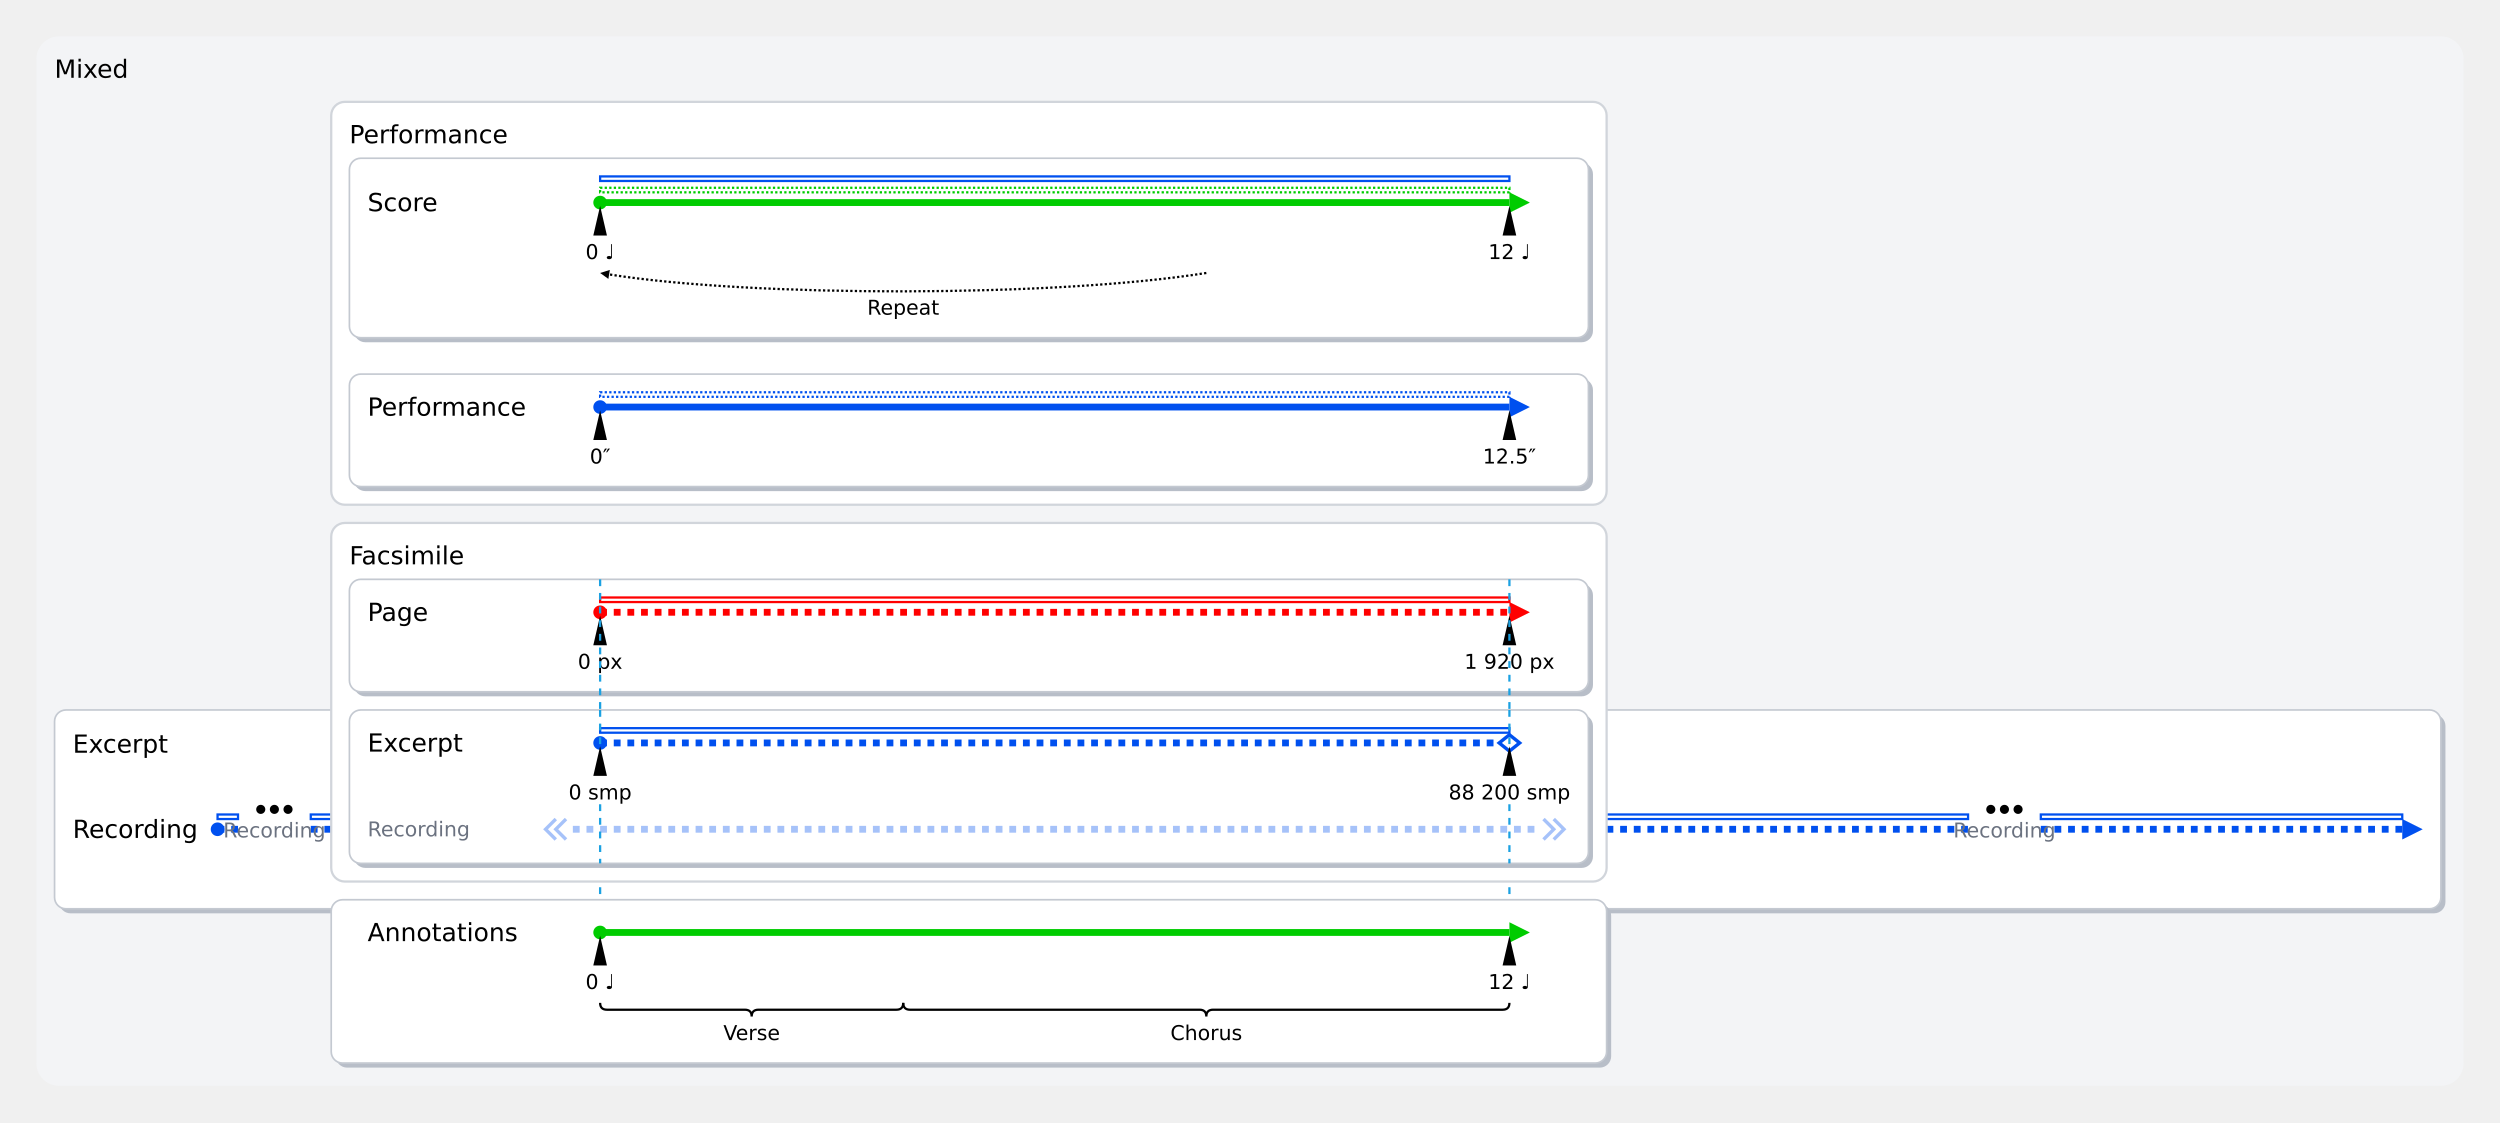
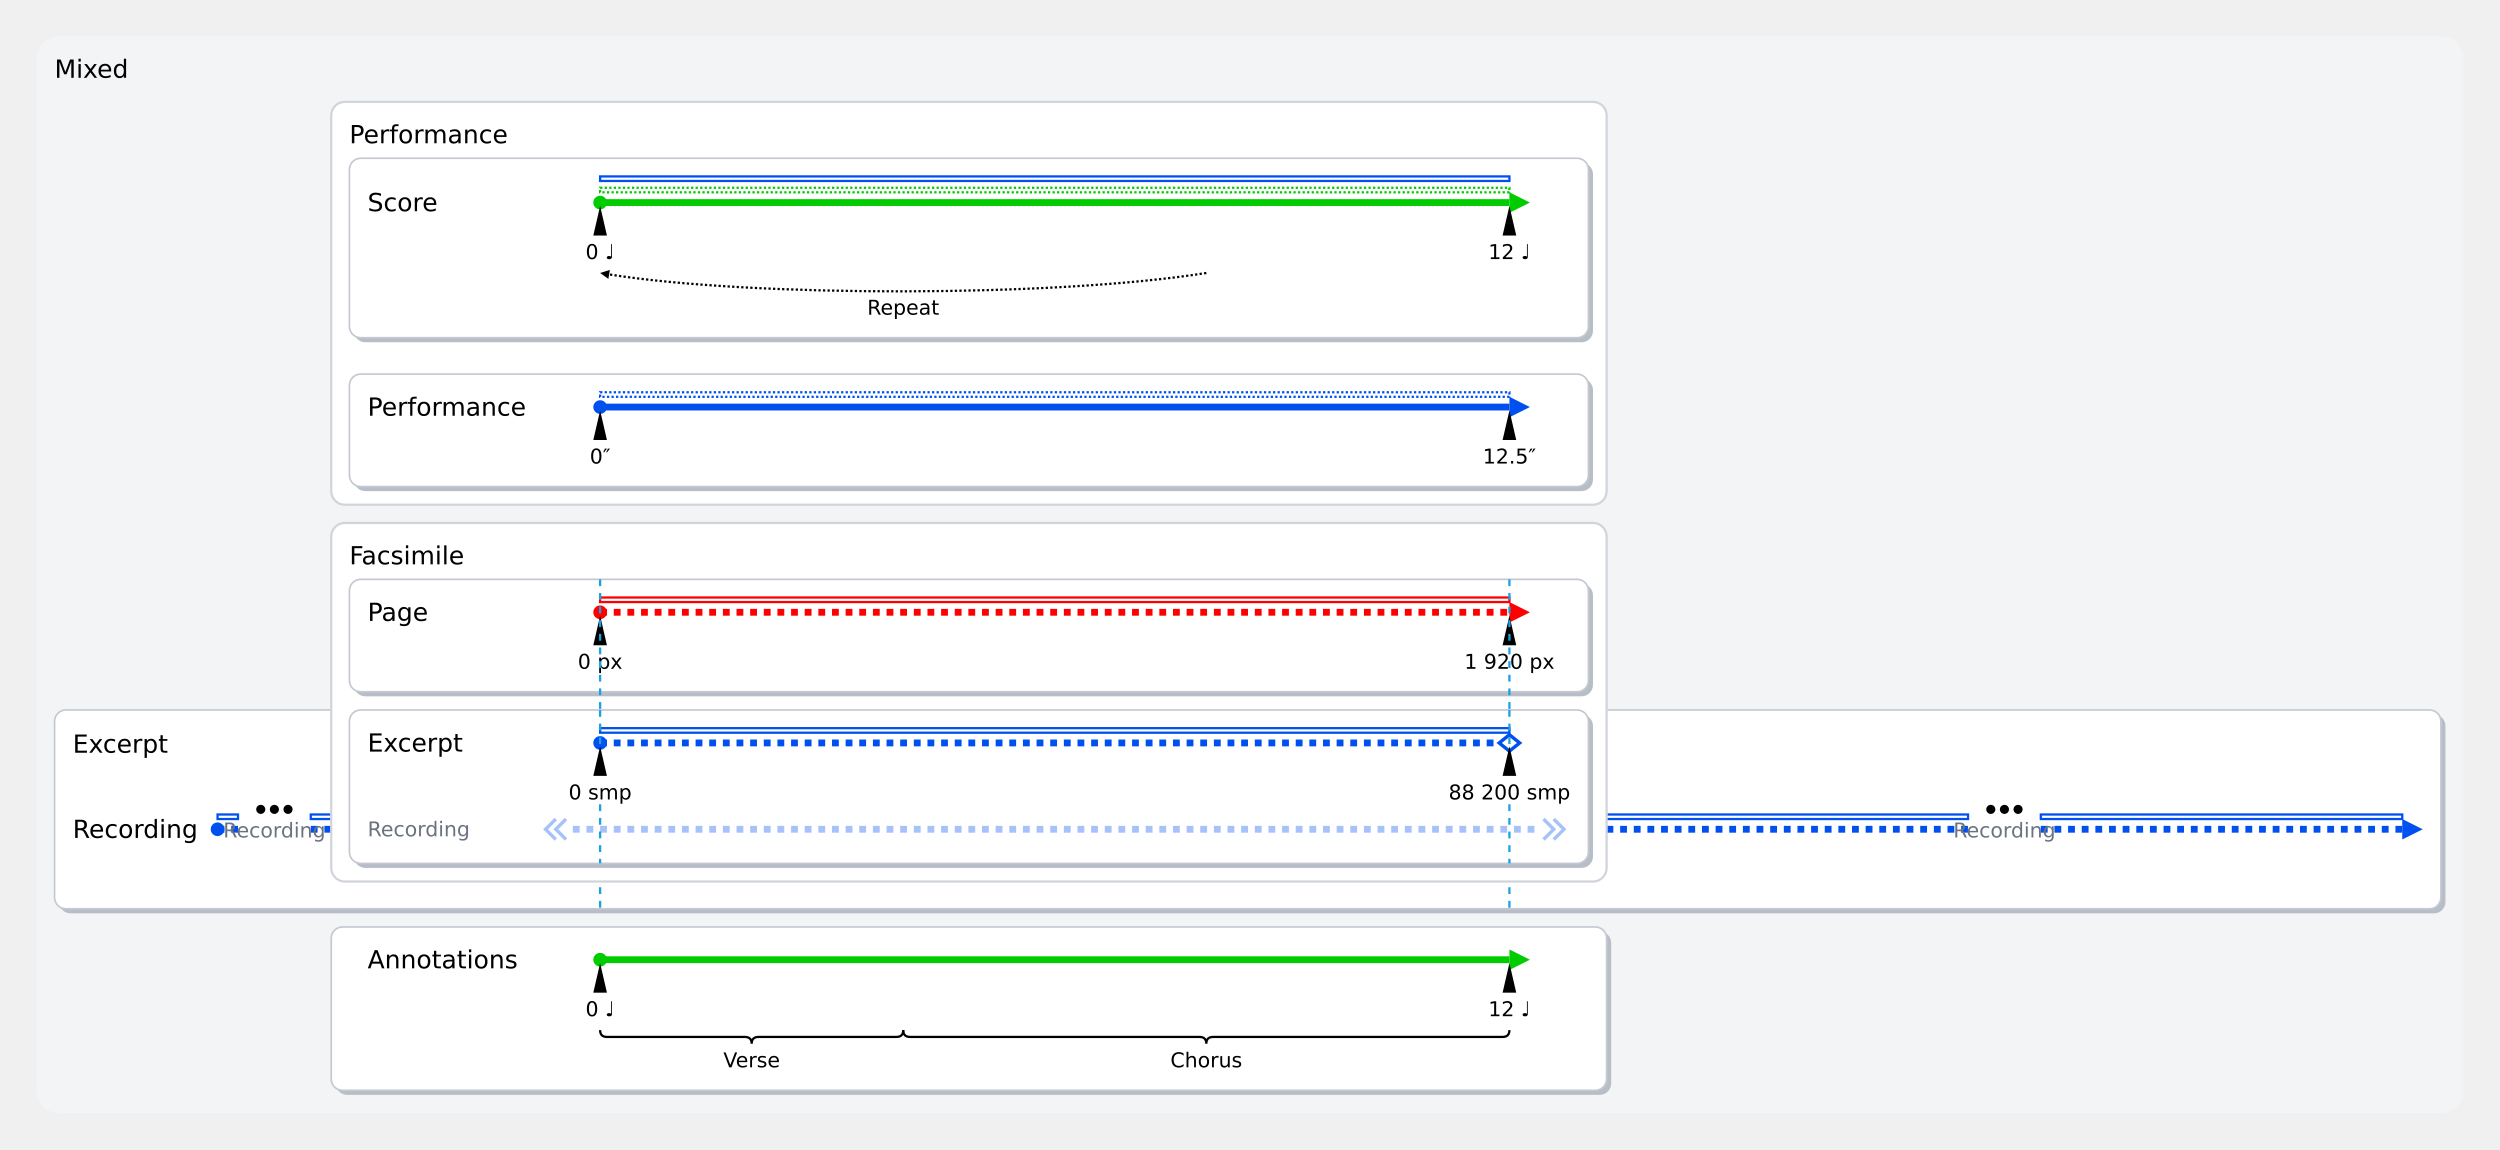
- <svg xmlns="http://www.w3.org/2000/svg" width="1099.756" height="493.652" viewBox="0 0 1099.756 493.652" font-family="DejaVu Sans, Noto Music" text-rendering="geometricPrecision" style="font-kerning:none;font-variant-ligatures:none">
+ <svg xmlns="http://www.w3.org/2000/svg" width="1099.756" height="505.629" viewBox="0 0 1099.756 505.629" font-family="DejaVu Sans, Noto Music" text-rendering="geometricPrecision" style="font-kerning:none;font-variant-ligatures:none">
  <g transform="translate(16 16)">
-     <rect x="0" y="0" width="1067.756" height="461.652" rx="10" fill="#F3F4F6" />
+     <rect x="0" y="0" width="1067.756" height="473.629" rx="10" fill="#F3F4F6" />
    <text data-part="name" x="8" y="18.21" text-anchor="start" font-size="11" fill="#000000">Mixed</text>
    <rect data-id="recording" data-part="card" x="10" y="298.32" width="1049.756" height="87.453" rx="5" fill="#B8BEC8" />
    <rect data-id="recording" data-part="card" x="8" y="296.32" width="1049.756" height="87.453" rx="5" fill="#FFFFFF" stroke="#C4C9D1" stroke-width="0.75" />
    <polygon data-id="cmap_5" points="79.704,342.297 88.701,342.297 88.701,344.297 79.704,344.297" fill="none" stroke="#0050EF" stroke-width="1" />
    <polygon data-id="cmap_5" points="120.706,342.297 849.753,342.297 849.753,344.297 120.706,344.297" fill="none" stroke="#0050EF" stroke-width="1" />
    <polygon data-id="cmap_5" points="881.758,342.297 1040.756,342.297 1040.756,344.297 881.758,344.297" fill="none" stroke="#0050EF" stroke-width="1" />
    <polygon data-id="cmap_6" points="247.995,304.82 647.995,304.82 647.995,306.82 247.995,306.82" fill="none" stroke="#0050EF" stroke-width="1" />
    <line data-id="recording" x1="79.704" y1="348.797" x2="88.701" y2="348.797" stroke="#0050EF" stroke-width="3" stroke-dasharray="3 3" />
    <line data-id="recording" x1="120.706" y1="348.797" x2="849.753" y2="348.797" stroke="#0050EF" stroke-width="3" stroke-dasharray="3 3" />
    <line data-id="recording" x1="881.758" y1="348.797" x2="1040.756" y2="348.797" stroke="#0050EF" stroke-width="3" stroke-dasharray="3 3" />
    <circle data-id="recording" cx="79.704" cy="348.797" r="3" fill="#0050EF" />
    <polygon data-id="recording" points="1049.756,348.797 1040.756,344.297 1040.756,353.297" fill="#0050EF" />
    <line data-id="excerpt" x1="247.995" y1="311.32" x2="643.495" y2="311.32" stroke="#0050EF" stroke-width="3" stroke-dasharray="3 3" />
    <circle data-id="excerpt" cx="247.995" cy="311.32" r="3" fill="#0050EF" />
    <polygon data-id="excerpt" points="643.495,311.32 647.995,307.72 652.495,311.32 647.995,314.92" fill="none" stroke="#0050EF" stroke-width="1.5" />
    <polygon data-id="timestamp_3" points="247.995,312.82 244.995,325.82 250.995,325.82" fill="#000000" />
    <polygon data-id="timestamp_4" points="647.995,312.82 644.995,325.82 650.995,325.82" fill="#000000" />
    <text data-id="excerpt" data-part="name" x="16" y="315.128" text-anchor="start" font-size="11" fill="#000000">Excerpt</text>
    <text data-id="recording" data-part="name" x="16" y="352.605" text-anchor="start" font-size="11" fill="#000000">Recording</text>
    <text data-id="timestamp_3" data-part="coordinate" x="247.995" y="336.174" text-anchor="middle" font-size="9" fill="#000000">0 smp</text>
    <text data-id="timestamp_4" data-part="coordinate" x="647.995" y="336.174" text-anchor="middle" font-size="9" fill="#000000">88 200 smp</text>
    <line data-id="timestamp_3" data-part="line" x1="247.995" y1="296.32" x2="247.995" y2="312.82" stroke="#1BA1E2" stroke-width="1" stroke-dasharray="3 3" />
    <line data-id="timestamp_3" data-part="line" x1="247.995" y1="338.297" x2="247.995" y2="383.773" stroke="#1BA1E2" stroke-width="1" stroke-dasharray="3 3" />
    <line data-id="timestamp_4" data-part="line" x1="647.995" y1="296.32" x2="647.995" y2="312.82" stroke="#1BA1E2" stroke-width="1" stroke-dasharray="3 3" />
    <line data-id="timestamp_4" data-part="line" x1="647.995" y1="338.297" x2="647.995" y2="383.773" stroke="#1BA1E2" stroke-width="1" stroke-dasharray="3 3" />
    <circle data-id="recording" data-part="elision ellipsis" cx="98.704" cy="340.047" r="2" fill="#000000" />
    <circle data-id="recording" data-part="elision ellipsis" cx="104.704" cy="340.047" r="2" fill="#000000" />
    <circle data-id="recording" data-part="elision ellipsis" cx="110.704" cy="340.047" r="2" fill="#000000" />
    <text data-id="recording" data-part="elision name" x="104.704" y="352.401" text-anchor="middle" font-size="9" fill="#6B7280">Recording</text>
    <circle data-id="recording" data-part="elision ellipsis" cx="859.756" cy="340.047" r="2" fill="#000000" />
    <circle data-id="recording" data-part="elision ellipsis" cx="865.756" cy="340.047" r="2" fill="#000000" />
    <circle data-id="recording" data-part="elision ellipsis" cx="871.756" cy="340.047" r="2" fill="#000000" />
    <text data-id="recording" data-part="elision name" x="865.756" y="352.401" text-anchor="middle" font-size="9" fill="#6B7280">Recording</text>
    <rect data-id="group_1" x="129.704" y="28.805" width="561.052" height="177.234" rx="6" fill="#FFFFFF" stroke="#D1D5DB" stroke-width="1" />
    <text data-id="group_1" data-part="name" x="137.704" y="47.015" text-anchor="start" font-size="11" fill="#000000">Performance</text>
    <rect data-id="score" data-part="card" x="139.704" y="55.609" width="545.052" height="78.953" rx="5" fill="#B8BEC8" />
    <rect data-id="score" data-part="card" x="137.704" y="53.609" width="545.052" height="78.953" rx="5" fill="#FFFFFF" stroke="#C4C9D1" stroke-width="0.75" />
    <polygon data-id="cmap_1" points="247.995,66.609 647.995,66.609 647.995,68.609 247.995,68.609" fill="none" stroke="#00CC00" stroke-width="1" stroke-dasharray="1 1" />
    <polygon data-id="cmap_2" points="247.995,61.609 647.995,61.609 647.995,63.609 247.995,63.609" fill="none" stroke="#0050EF" stroke-width="1" />
    <path data-id="jump_from_1" d="M514.662 104.086C447.995 114.753 314.662 114.753 251.945 104.718" fill="none" stroke="#000000" stroke-width="1" stroke-dasharray="1 1" />
    <polygon data-id="jump_from_1" points="247.995,104.086 251.629,106.693 252.261,102.743" fill="#000000" />
    <line data-id="score" x1="247.995" y1="73.109" x2="647.995" y2="73.109" stroke="#00CC00" stroke-width="3" />
    <circle data-id="score" cx="247.995" cy="73.109" r="3" fill="#00CC00" />
    <polygon data-id="score" points="656.995,73.109 647.995,68.609 647.995,77.609" fill="#00CC00" />
    <polygon data-id="timestamp_9" points="247.995,74.609 244.995,87.609 250.995,87.609" fill="#000000" />
    <polygon data-id="timestamp_10" points="647.995,74.609 644.995,87.609 650.995,87.609" fill="#000000" />
    <text data-id="score" data-part="name" x="145.704" y="76.918" text-anchor="start" font-size="11" fill="#000000">Score</text>
    <text data-id="timestamp_9" data-part="coordinate" x="247.995" y="97.963" text-anchor="middle" font-size="9" fill="#000000">0 ♩</text>
    <text data-id="timestamp_10" data-part="coordinate" x="647.995" y="97.963" text-anchor="middle" font-size="9" fill="#000000">12 ♩</text>
    <text data-id="jump_from_1" data-part="label" x="381.329" y="122.44" text-anchor="middle" font-size="9" fill="#000000">Repeat</text>
    <rect data-id="performance" data-part="card" x="139.704" y="150.562" width="545.052" height="49.477" rx="5" fill="#B8BEC8" />
    <rect data-id="performance" data-part="card" x="137.704" y="148.562" width="545.052" height="49.477" rx="5" fill="#FFFFFF" stroke="#C4C9D1" stroke-width="0.75" />
    <polygon data-id="cmap_3" points="247.995,156.562 647.995,156.562 647.995,158.562 247.995,158.562" fill="none" stroke="#0050EF" stroke-width="1" stroke-dasharray="1 1" />
    <line data-id="performance" x1="247.995" y1="163.062" x2="647.995" y2="163.062" stroke="#0050EF" stroke-width="3" />
    <circle data-id="performance" cx="247.995" cy="163.062" r="3" fill="#0050EF" />
    <polygon data-id="performance" points="656.995,163.062 647.995,158.562 647.995,167.562" fill="#0050EF" />
    <polygon data-id="timestamp_7" points="247.995,164.562 244.995,177.562 250.995,177.562" fill="#000000" />
    <polygon data-id="timestamp_8" points="647.995,164.562 644.995,177.562 650.995,177.562" fill="#000000" />
    <text data-id="performance" data-part="name" x="145.704" y="166.871" text-anchor="start" font-size="11" fill="#000000">Performance</text>
    <text data-id="timestamp_7" data-part="coordinate" x="247.995" y="187.917" text-anchor="middle" font-size="9" fill="#000000">0″</text>
    <text data-id="timestamp_8" data-part="coordinate" x="647.995" y="187.917" text-anchor="middle" font-size="9" fill="#000000">12.5″</text>
    <rect data-id="group_2" x="129.704" y="214.039" width="561.052" height="157.758" rx="6" fill="#FFFFFF" stroke="#D1D5DB" stroke-width="1" />
    <text data-id="group_2" data-part="name" x="137.704" y="232.25" text-anchor="start" font-size="11" fill="#000000">Facsimile</text>
    <rect data-id="page" data-part="card" x="139.704" y="240.844" width="545.052" height="49.477" rx="5" fill="#B8BEC8" />
    <rect data-id="page" data-part="card" x="137.704" y="238.844" width="545.052" height="49.477" rx="5" fill="#FFFFFF" stroke="#C4C9D1" stroke-width="0.75" />
    <polygon data-id="cmap_4" points="247.995,246.844 647.995,246.844 647.995,248.844 247.995,248.844" fill="none" stroke="#FF0000" stroke-width="1" />
    <line data-id="page" x1="247.995" y1="253.344" x2="647.995" y2="253.344" stroke="#FF0000" stroke-width="3" stroke-dasharray="3 3" />
    <circle data-id="page" cx="247.995" cy="253.344" r="3" fill="#FF0000" />
    <polygon data-id="page" points="656.995,253.344 647.995,248.844 647.995,257.844" fill="#FF0000" />
    <polygon data-id="timestamp_5" points="247.995,254.844 244.995,267.844 250.995,267.844" fill="#000000" />
    <polygon data-id="timestamp_6" points="647.995,254.844 644.995,267.844 650.995,267.844" fill="#000000" />
    <text data-id="page" data-part="name" x="145.704" y="257.152" text-anchor="start" font-size="11" fill="#000000">Page</text>
    <text data-id="timestamp_5" data-part="coordinate" x="247.995" y="278.198" text-anchor="middle" font-size="9" fill="#000000">0 px</text>
    <text data-id="timestamp_6" data-part="coordinate" x="647.995" y="278.198" text-anchor="middle" font-size="9" fill="#000000">1 920 px</text>
    <rect data-id="excerpt" data-part="card" x="139.704" y="298.32" width="545.052" height="67.477" rx="5" fill="#B8BEC8" />
    <rect data-id="excerpt" data-part="card" x="137.704" y="296.32" width="545.052" height="67.477" rx="5" fill="#FFFFFF" stroke="#C4C9D1" stroke-width="0.75" />
    <polygon data-id="cmap_6" points="247.995,304.32 647.995,304.32 647.995,306.32 247.995,306.32" fill="none" stroke="#0050EF" stroke-width="1" />
    <line data-id="recording" x1="235.995" y1="348.797" x2="659.995" y2="348.797" stroke="#0050EF" stroke-width="3" stroke-dasharray="3 3" opacity="0.35" />
    <polyline data-id="recording" points="232.995,344.297 228.495,348.797 232.995,353.297" fill="none" stroke="#0050EF" stroke-width="1.5" opacity="0.35" />
    <polyline data-id="recording" points="228.495,344.297 223.995,348.797 228.495,353.297" fill="none" stroke="#0050EF" stroke-width="1.5" opacity="0.35" />
    <polyline data-id="recording" points="662.995,344.297 667.495,348.797 662.995,353.297" fill="none" stroke="#0050EF" stroke-width="1.5" opacity="0.35" />
    <polyline data-id="recording" points="667.495,344.297 671.995,348.797 667.495,353.297" fill="none" stroke="#0050EF" stroke-width="1.5" opacity="0.35" />
    <line data-id="excerpt" x1="247.995" y1="310.82" x2="643.495" y2="310.82" stroke="#0050EF" stroke-width="3" stroke-dasharray="3 3" />
    <circle data-id="excerpt" cx="247.995" cy="310.82" r="3" fill="#0050EF" />
    <polygon data-id="excerpt" points="643.495,310.82 647.995,307.22 652.495,310.82 647.995,314.42" fill="none" stroke="#0050EF" stroke-width="1.5" />
    <polygon data-id="timestamp_3" points="247.995,312.32 244.995,325.32 250.995,325.32" fill="#000000" />
    <polygon data-id="timestamp_4" points="647.995,312.32 644.995,325.32 650.995,325.32" fill="#000000" />
    <text data-id="recording" data-part="name" x="145.704" y="351.913" text-anchor="start" font-size="9" fill="#6B7280">Recording</text>
    <text data-id="excerpt" data-part="name" x="145.704" y="314.628" text-anchor="start" font-size="11" fill="#000000">Excerpt</text>
    <text data-id="timestamp_3" data-part="coordinate" x="247.995" y="335.674" text-anchor="middle" font-size="9" fill="#000000">0 smp</text>
    <text data-id="timestamp_4" data-part="coordinate" x="647.995" y="335.674" text-anchor="middle" font-size="9" fill="#000000">88 200 smp</text>
    <line data-id="timestamp_3" data-part="line" x1="247.995" y1="296.32" x2="247.995" y2="312.32" stroke="#1BA1E2" stroke-width="1" stroke-dasharray="3 3" />
    <line data-id="timestamp_3" data-part="line" x1="247.995" y1="337.797" x2="247.995" y2="363.797" stroke="#1BA1E2" stroke-width="1" stroke-dasharray="3 3" />
    <line data-id="timestamp_4" data-part="line" x1="647.995" y1="296.32" x2="647.995" y2="312.32" stroke="#1BA1E2" stroke-width="1" stroke-dasharray="3 3" />
    <line data-id="timestamp_4" data-part="line" x1="647.995" y1="337.797" x2="647.995" y2="363.797" stroke="#1BA1E2" stroke-width="1" stroke-dasharray="3 3" />
-     <rect data-id="annotations" data-part="card" x="131.704" y="381.797" width="561.052" height="71.856" rx="5" fill="#B8BEC8" />
-     <rect data-id="annotations" data-part="card" x="129.704" y="379.797" width="561.052" height="71.856" rx="5" fill="#FFFFFF" stroke="#C4C9D1" stroke-width="0.75" />
-     <path data-id="region_1" d="M247.995 425.176Q247.995 428.176 250.995 428.176L311.662 428.176Q314.662 428.176 314.662 431.176Q314.662 428.176 317.662 428.176L378.329 428.176Q381.329 428.176 381.329 425.176" fill="none" stroke="#000000" stroke-width="1" />
-     <path data-id="region_2" d="M381.329 425.176Q381.329 428.176 384.329 428.176L511.662 428.176Q514.662 428.176 514.662 431.176Q514.662 428.176 517.662 428.176L644.995 428.176Q647.995 428.176 647.995 425.176" fill="none" stroke="#000000" stroke-width="1" />
-     <line data-id="annotations" x1="247.995" y1="394.199" x2="647.995" y2="394.199" stroke="#00CC00" stroke-width="3" />
-     <circle data-id="annotations" cx="247.995" cy="394.199" r="3" fill="#00CC00" />
-     <polygon data-id="annotations" points="656.995,394.199 647.995,389.699 647.995,398.699" fill="#00CC00" />
-     <polygon data-id="timestamp_1" points="247.995,395.699 244.995,408.699 250.995,408.699" fill="#000000" />
-     <polygon data-id="timestamp_2" points="647.995,395.699 644.995,408.699 650.995,408.699" fill="#000000" />
-     <text data-id="annotations" data-part="name" x="145.704" y="398.007" text-anchor="start" font-size="11" fill="#000000">Annotations</text>
-     <text data-id="timestamp_1" data-part="coordinate" x="247.995" y="419.053" text-anchor="middle" font-size="9" fill="#000000">0 ♩</text>
-     <text data-id="timestamp_2" data-part="coordinate" x="647.995" y="419.053" text-anchor="middle" font-size="9" fill="#000000">12 ♩</text>
-     <text data-id="region_1" data-part="label" x="314.662" y="441.53" text-anchor="middle" font-size="9" fill="#000000">Verse</text>
-     <text data-id="region_2" data-part="label" x="514.662" y="441.53" text-anchor="middle" font-size="9" fill="#000000">Chorus</text>
+     <rect data-id="annotations" data-part="card" x="131.704" y="393.773" width="561.052" height="71.856" rx="5" fill="#B8BEC8" />
+     <rect data-id="annotations" data-part="card" x="129.704" y="391.773" width="561.052" height="71.856" rx="5" fill="#FFFFFF" stroke="#C4C9D1" stroke-width="0.75" />
+     <path data-id="region_1" d="M247.995 437.152Q247.995 440.152 250.995 440.152L311.662 440.152Q314.662 440.152 314.662 443.152Q314.662 440.152 317.662 440.152L378.329 440.152Q381.329 440.152 381.329 437.152" fill="none" stroke="#000000" stroke-width="1" />
+     <path data-id="region_2" d="M381.329 437.152Q381.329 440.152 384.329 440.152L511.662 440.152Q514.662 440.152 514.662 443.152Q514.662 440.152 517.662 440.152L644.995 440.152Q647.995 440.152 647.995 437.152" fill="none" stroke="#000000" stroke-width="1" />
+     <line data-id="annotations" x1="247.995" y1="406.176" x2="647.995" y2="406.176" stroke="#00CC00" stroke-width="3" />
+     <circle data-id="annotations" cx="247.995" cy="406.176" r="3" fill="#00CC00" />
+     <polygon data-id="annotations" points="656.995,406.176 647.995,401.676 647.995,410.676" fill="#00CC00" />
+     <polygon data-id="timestamp_1" points="247.995,407.676 244.995,420.676 250.995,420.676" fill="#000000" />
+     <polygon data-id="timestamp_2" points="647.995,407.676 644.995,420.676 650.995,420.676" fill="#000000" />
+     <text data-id="annotations" data-part="name" x="145.704" y="409.984" text-anchor="start" font-size="11" fill="#000000">Annotations</text>
+     <text data-id="timestamp_1" data-part="coordinate" x="247.995" y="431.03" text-anchor="middle" font-size="9" fill="#000000">0 ♩</text>
+     <text data-id="timestamp_2" data-part="coordinate" x="647.995" y="431.03" text-anchor="middle" font-size="9" fill="#000000">12 ♩</text>
+     <text data-id="region_1" data-part="label" x="314.662" y="453.506" text-anchor="middle" font-size="9" fill="#000000">Verse</text>
+     <text data-id="region_2" data-part="label" x="514.662" y="453.506" text-anchor="middle" font-size="9" fill="#000000">Chorus</text>
    <line data-id="timestamp_3" data-part="line" x1="247.995" y1="238.844" x2="247.995" y2="296.32" stroke="#1BA1E2" stroke-width="1" stroke-dasharray="3 3" />
    <line data-id="timestamp_4" data-part="line" x1="647.995" y1="238.844" x2="647.995" y2="296.32" stroke="#1BA1E2" stroke-width="1" stroke-dasharray="3 3" />
  </g>
</svg>
